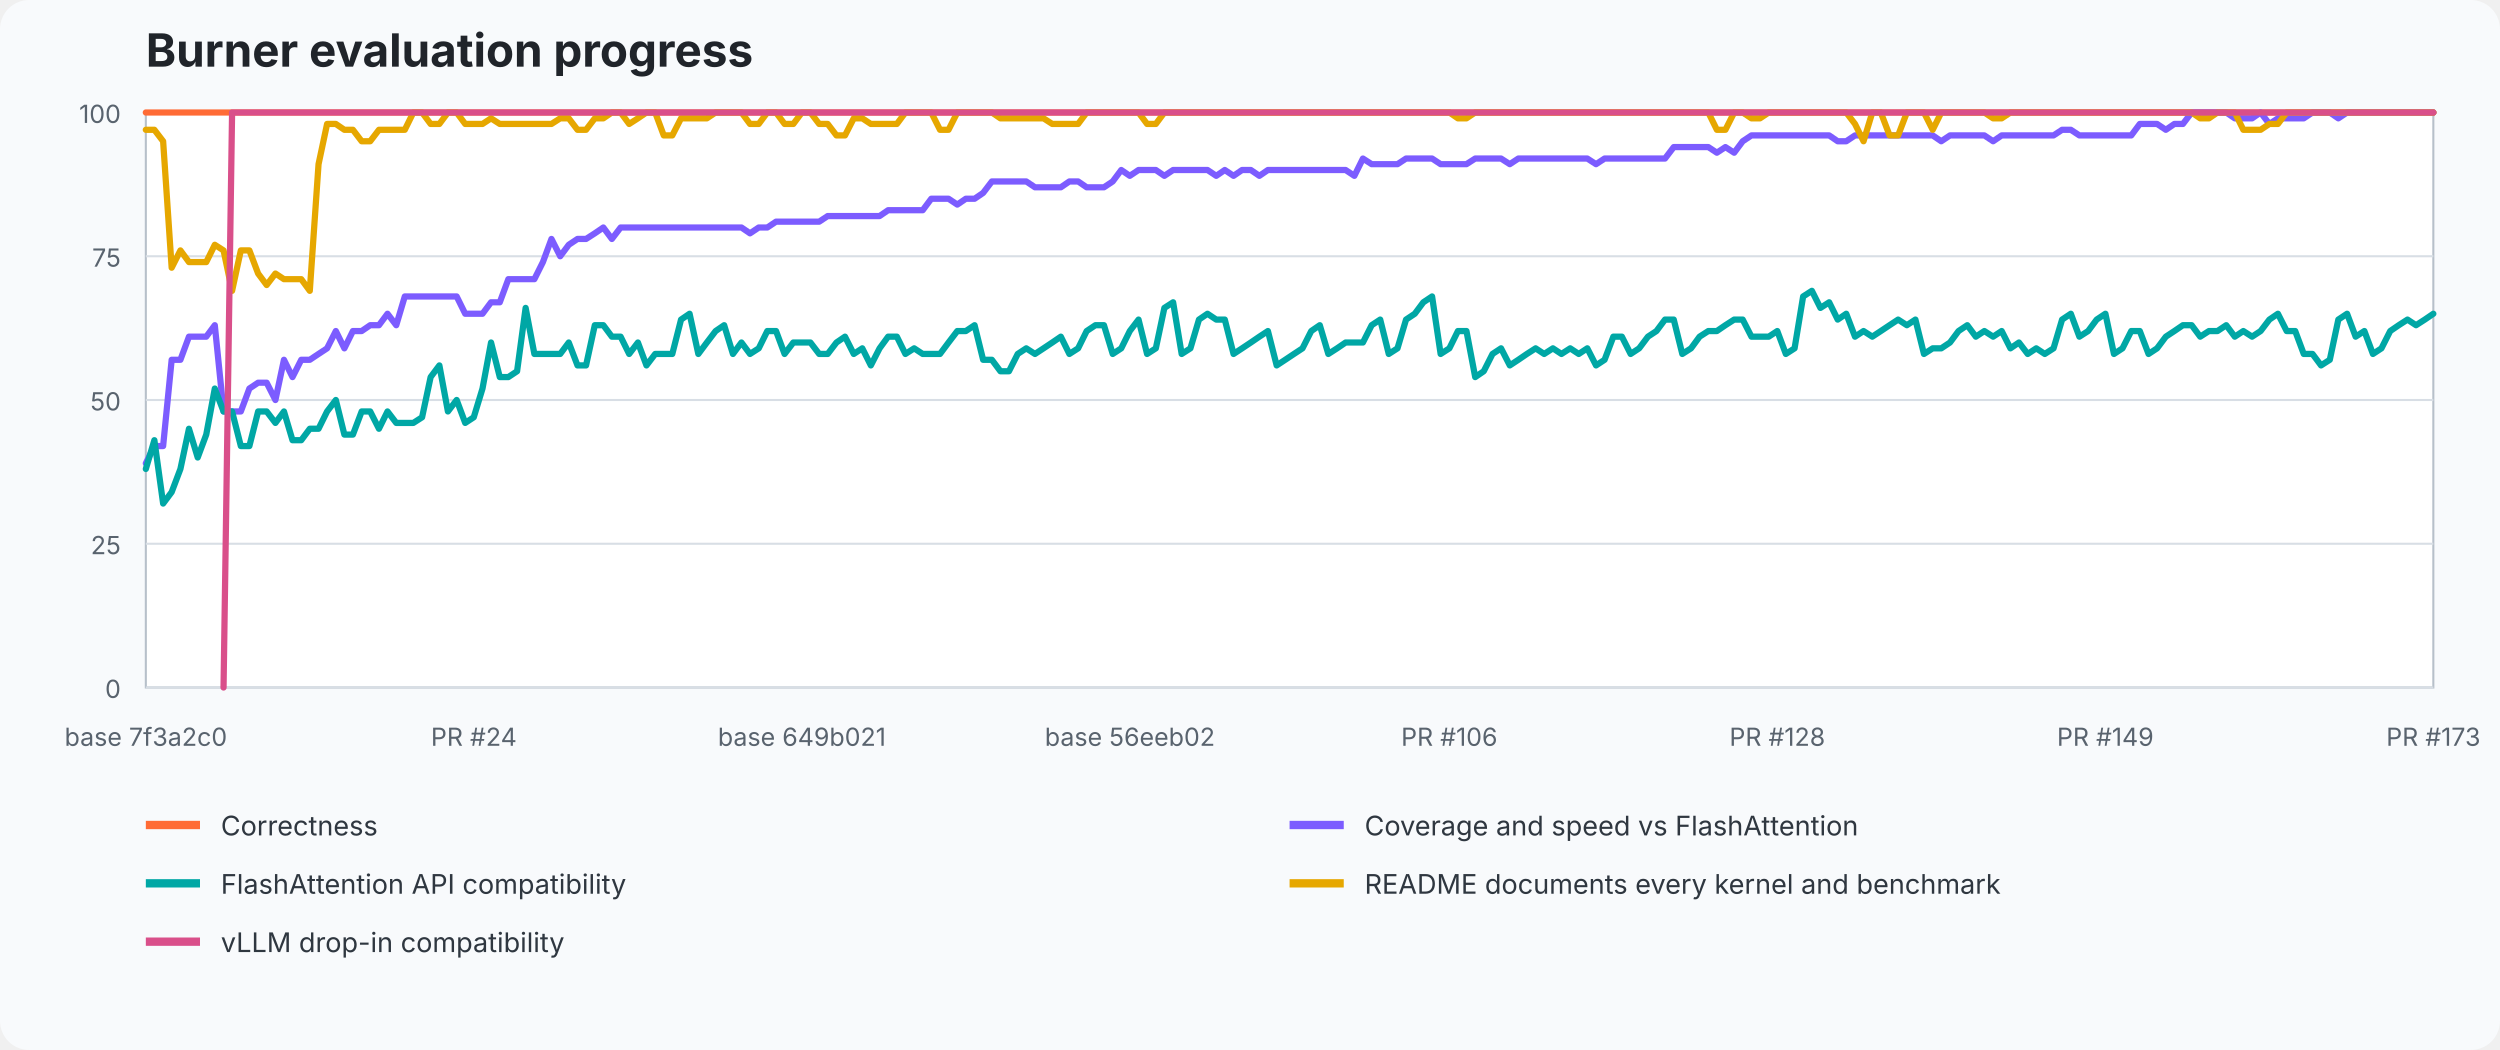
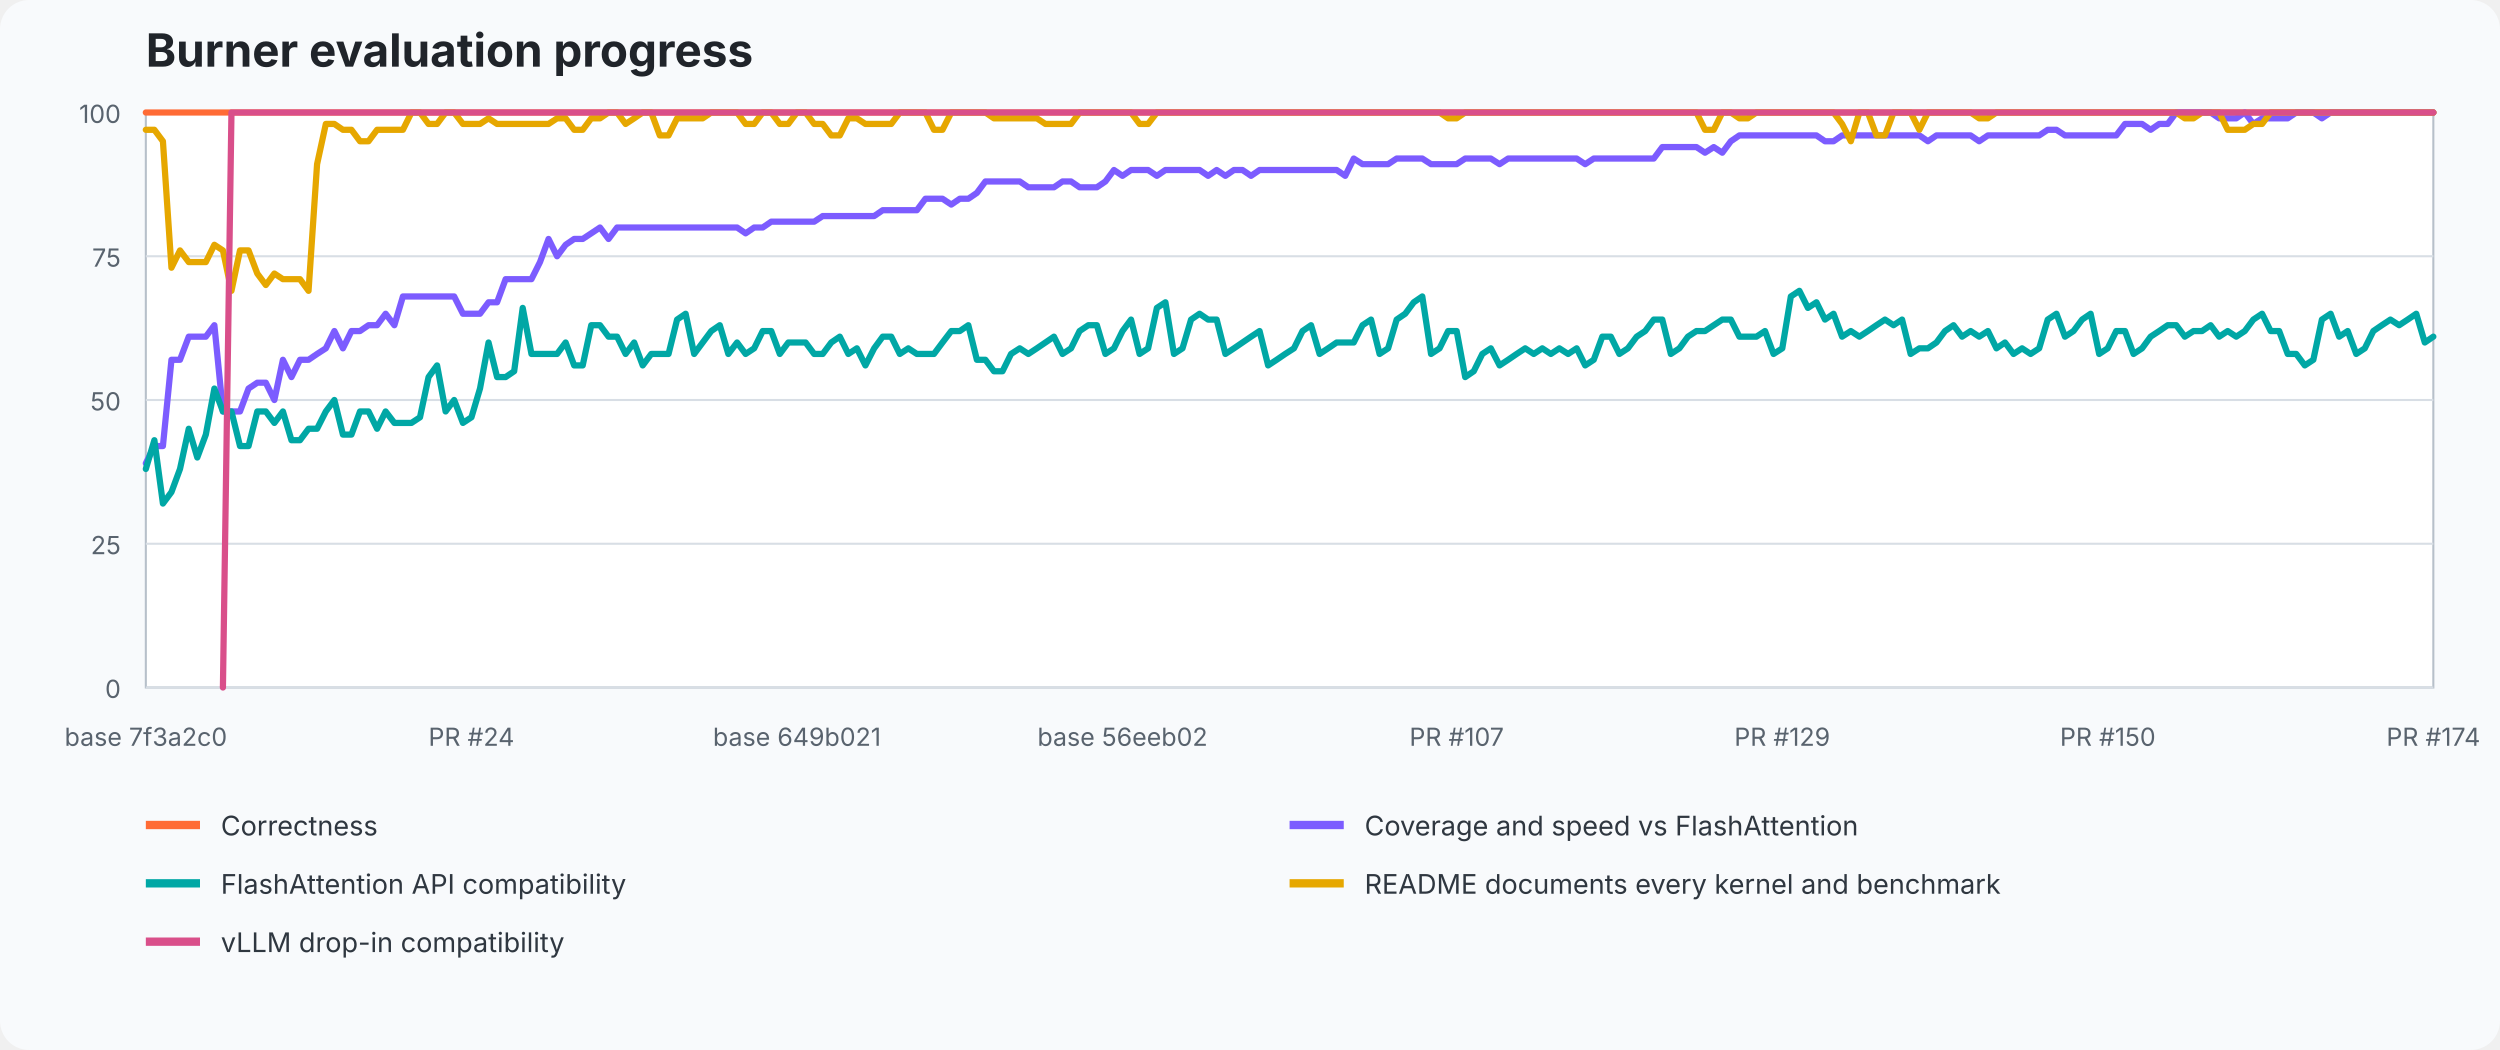
<svg xmlns="http://www.w3.org/2000/svg" width="1200" height="504" viewBox="0 0 1200 504" role="img" aria-labelledby="title desc">
  <style>text{font-family:ui-sans-serif,system-ui,-apple-system,BlinkMacSystemFont,"Segoe UI",sans-serif}.title{font-size:22px;font-weight:700;fill:#20242a}.axis{font-size:12px;fill:#59636e}.legend{font-size:13px;fill:#2f3740}.grid{stroke:#d8dee5;stroke-width:1}.plot{fill:#fff;stroke:#b7c0ca}</style>
  <rect width="100%" height="100%" fill="#f8fafc" rx="14" />
  <text x="70" y="32" class="title">Burner evaluation progress</text>
  <rect x="70" y="54" width="1098" height="276" class="plot" />
  <line x1="70" y1="330" x2="1168" y2="330" class="grid" />
  <text x="58" y="335" text-anchor="end" class="axis">0</text>
  <line x1="70" y1="261" x2="1168" y2="261" class="grid" />
  <text x="58" y="266" text-anchor="end" class="axis">25</text>
  <line x1="70" y1="192" x2="1168" y2="192" class="grid" />
  <text x="58" y="197" text-anchor="end" class="axis">50</text>
  <line x1="70" y1="123" x2="1168" y2="123" class="grid" />
  <text x="58" y="128" text-anchor="end" class="axis">75</text>
  <line x1="70" y1="54" x2="1168" y2="54" class="grid" />
  <text x="58" y="59" text-anchor="end" class="axis">100</text>
-   <polyline points="70.0,54.0 74.1,54.0 78.3,54.0 82.4,54.0 86.6,54.0 90.7,54.0 94.9,54.0 99.0,54.0 103.1,54.0 107.3,54.0 111.4,54.0 115.6,54.0 119.7,54.0 123.9,54.0 128.0,54.0 132.2,54.0 136.3,54.0 140.4,54.0 144.6,54.0 148.7,54.0 152.9,54.0 157.0,54.0 161.2,54.0 165.3,54.0 169.4,54.0 173.6,54.0 177.7,54.0 181.9,54.0 186.0,54.0 190.2,54.0 194.3,54.0 198.4,54.0 202.6,54.0 206.7,54.0 210.9,54.0 215.0,54.0 219.2,54.0 223.3,54.0 227.4,54.0 231.6,54.0 235.7,54.0 239.9,54.0 244.0,54.0 248.2,54.0 252.3,54.0 256.5,54.0 260.6,54.0 264.7,54.0 268.9,54.0 273.0,54.0 277.2,54.0 281.3,54.0 285.5,54.0 289.6,54.0 293.7,54.0 297.9,54.0 302.0,54.0 306.2,54.0 310.3,54.0 314.5,54.0 318.6,54.0 322.7,54.0 326.9,54.0 331.0,54.0 335.2,54.0 339.3,54.0 343.5,54.0 347.6,54.0 351.8,54.0 355.9,54.0 360.0,54.0 364.2,54.0 368.3,54.0 372.5,54.0 376.6,54.0 380.8,54.0 384.9,54.0 389.0,54.0 393.2,54.0 397.3,54.0 401.5,54.0 405.6,54.0 409.8,54.0 413.9,54.0 418.0,54.0 422.2,54.0 426.3,54.0 430.5,54.0 434.6,54.0 438.8,54.0 442.9,54.0 447.0,54.0 451.2,54.0 455.3,54.0 459.5,54.0 463.6,54.0 467.8,54.0 471.9,54.0 476.1,54.0 480.2,54.0 484.3,54.0 488.5,54.0 492.6,54.0 496.8,54.0 500.9,54.0 505.1,54.0 509.2,54.0 513.3,54.0 517.5,54.0 521.6,54.0 525.8,54.0 529.9,54.0 534.1,54.0 538.2,54.0 542.3,54.0 546.5,54.0 550.6,54.0 554.8,54.0 558.9,54.0 563.1,54.0 567.2,54.0 571.4,54.0 575.5,54.0 579.6,54.0 583.8,54.0 587.9,54.0 592.1,54.0 596.2,54.0 600.4,54.0 604.5,54.0 608.6,54.0 612.8,54.0 616.9,54.0 621.1,54.0 625.2,54.0 629.4,54.0 633.5,54.0 637.6,54.0 641.8,54.0 645.9,54.0 650.1,54.0 654.2,54.0 658.4,54.0 662.5,54.0 666.6,54.0 670.8,54.0 674.9,54.0 679.1,54.0 683.2,54.0 687.4,54.0 691.5,54.0 695.7,54.0 699.8,54.0 703.9,54.0 708.1,54.0 712.2,54.0 716.4,54.0 720.5,54.0 724.7,54.0 728.8,54.0 732.9,54.0 737.1,54.0 741.2,54.0 745.4,54.0 749.5,54.0 753.7,54.0 757.8,54.0 761.9,54.0 766.1,54.0 770.2,54.0 774.4,54.0 778.5,54.0 782.7,54.0 786.8,54.0 791.0,54.0 795.1,54.0 799.2,54.0 803.4,54.0 807.5,54.0 811.7,54.0 815.8,54.0 820.0,54.0 824.1,54.0 828.2,54.0 832.4,54.0 836.5,54.0 840.7,54.0 844.8,54.0 849.0,54.0 853.1,54.0 857.2,54.0 861.4,54.0 865.5,54.0 869.7,54.0 873.8,54.0 878.0,54.0 882.1,54.0 886.2,54.0 890.4,54.0 894.5,54.0 898.7,54.0 902.8,54.0 907.0,54.0 911.1,54.0 915.3,54.0 919.4,54.0 923.5,54.0 927.7,54.0 931.8,54.0 936.0,54.0 940.1,54.0 944.3,54.0 948.4,54.0 952.5,54.0 956.7,54.0 960.8,54.0 965.0,54.0 969.1,54.0 973.3,54.0 977.4,54.0 981.5,54.0 985.7,54.0 989.8,54.0 994.0,54.0 998.1,54.0 1002.3,54.0 1006.4,54.0 1010.6,54.0 1014.7,54.0 1018.8,54.0 1023.0,54.0 1027.1,54.0 1031.3,54.0 1035.4,54.0 1039.6,54.0 1043.7,54.0 1047.8,54.0 1052.0,54.0 1056.1,54.0 1060.3,54.0 1064.4,54.0 1068.6,54.0 1072.7,54.0 1076.8,54.0 1081.0,54.0 1085.1,54.0 1089.3,54.0 1093.4,54.0 1097.6,54.0 1101.7,54.0 1105.8,54.0 1110.0,54.0 1114.1,54.0 1118.3,54.0 1122.4,54.0 1126.6,54.0 1130.7,54.0 1134.9,54.0 1139.0,54.0 1143.1,54.0 1147.3,54.0 1151.4,54.0 1155.6,54.0 1159.7,54.0 1163.9,54.0 1168.0,54.0" fill="none" stroke="#ff6b35" stroke-width="3" stroke-linejoin="round" stroke-linecap="round" />
-   <polyline points="70.0,222.4 74.1,214.1 78.3,214.1 82.4,172.7 86.6,172.7 90.7,161.6 94.9,161.6 99.0,161.6 103.1,156.1 107.3,197.5 111.4,197.5 115.6,197.5 119.7,186.5 123.9,183.7 128.0,183.7 132.2,192.0 136.3,172.7 140.4,181.0 144.6,172.7 148.7,172.7 152.9,169.9 157.0,167.2 161.2,158.9 165.3,167.2 169.4,158.9 173.6,158.9 177.7,156.1 181.9,156.1 186.0,150.6 190.2,156.1 194.3,142.3 198.4,142.3 202.6,142.3 206.7,142.3 210.9,142.3 215.0,142.3 219.2,142.3 223.3,150.6 227.4,150.6 231.6,150.6 235.7,145.1 239.9,145.1 244.0,134.0 248.2,134.0 252.3,134.0 256.5,134.0 260.6,125.8 264.7,114.7 268.9,123.0 273.0,117.5 277.2,114.7 281.3,114.7 285.5,112.0 289.6,109.2 293.7,114.7 297.9,109.2 302.0,109.2 306.2,109.2 310.3,109.2 314.5,109.2 318.6,109.2 322.7,109.2 326.9,109.2 331.0,109.2 335.2,109.2 339.3,109.2 343.5,109.2 347.6,109.2 351.8,109.2 355.9,109.2 360.0,112.0 364.2,109.2 368.3,109.2 372.5,106.4 376.6,106.4 380.8,106.4 384.9,106.4 389.0,106.4 393.2,106.4 397.3,103.7 401.5,103.7 405.6,103.7 409.8,103.7 413.9,103.7 418.0,103.7 422.2,103.7 426.3,100.9 430.5,100.9 434.6,100.9 438.8,100.9 442.9,100.9 447.0,95.4 451.2,95.4 455.3,95.4 459.5,98.2 463.6,95.4 467.8,95.4 471.9,92.6 476.1,87.1 480.2,87.1 484.3,87.1 488.5,87.1 492.6,87.1 496.8,89.9 500.9,89.9 505.1,89.9 509.2,89.9 513.3,87.1 517.5,87.1 521.6,89.9 525.8,89.9 529.9,89.9 534.1,87.1 538.2,81.6 542.3,84.4 546.5,81.6 550.6,81.6 554.8,81.6 558.9,84.4 563.1,81.6 567.2,81.6 571.4,81.6 575.5,81.6 579.6,81.6 583.8,84.4 587.9,81.6 592.1,84.4 596.2,81.6 600.4,81.6 604.5,84.4 608.6,81.6 612.8,81.6 616.9,81.6 621.1,81.6 625.2,81.6 629.4,81.6 633.5,81.6 637.6,81.6 641.8,81.6 645.9,81.6 650.1,84.4 654.2,76.1 658.4,78.8 662.5,78.8 666.6,78.8 670.8,78.8 674.9,76.1 679.1,76.1 683.2,76.1 687.4,76.1 691.5,78.8 695.7,78.8 699.8,78.8 703.9,78.8 708.1,76.1 712.2,76.1 716.4,76.1 720.5,76.1 724.7,78.8 728.8,76.1 732.9,76.1 737.1,76.1 741.2,76.1 745.4,76.1 749.5,76.1 753.7,76.1 757.8,76.1 761.9,76.1 766.1,78.8 770.2,76.1 774.4,76.1 778.5,76.1 782.7,76.1 786.8,76.1 791.0,76.1 795.1,76.1 799.2,76.1 803.4,70.6 807.5,70.6 811.7,70.6 815.8,70.6 820.0,70.6 824.1,73.3 828.2,70.6 832.4,73.3 836.5,67.8 840.7,65.0 844.8,65.0 849.0,65.0 853.1,65.0 857.2,65.0 861.4,65.0 865.5,65.0 869.7,65.0 873.8,65.0 878.0,65.0 882.1,67.8 886.2,67.8 890.4,65.0 894.5,65.0 898.7,65.0 902.8,65.0 907.0,65.0 911.1,65.0 915.3,65.0 919.4,65.0 923.5,65.0 927.7,65.0 931.8,67.8 936.0,65.0 940.1,65.0 944.3,65.0 948.4,65.0 952.5,65.0 956.7,67.8 960.8,65.0 965.0,65.0 969.1,65.0 973.3,65.0 977.4,65.0 981.5,65.0 985.7,65.0 989.8,62.3 994.0,62.3 998.1,65.0 1002.3,65.0 1006.4,65.0 1010.6,65.0 1014.7,65.0 1018.8,65.0 1023.0,65.0 1027.1,59.5 1031.3,59.5 1035.4,59.5 1039.6,62.3 1043.7,59.5 1047.8,59.5 1052.0,54.0 1056.1,54.0 1060.3,54.0 1064.4,54.0 1068.6,54.0 1072.7,56.8 1076.8,56.8 1081.0,56.8 1085.1,54.0 1089.3,59.5 1093.4,56.8 1097.6,56.8 1101.7,56.8 1105.8,56.8 1110.0,54.0 1114.1,54.0 1118.3,54.0 1122.4,56.8 1126.6,54.0 1130.7,54.0 1134.9,54.0 1139.0,54.0 1143.1,54.0 1147.3,54.0 1151.4,54.0 1155.6,54.0 1159.7,54.0 1163.9,54.0 1168.0,54.0" fill="none" stroke="#7c5cff" stroke-width="3" stroke-linejoin="round" stroke-linecap="round" />
-   <polyline points="70.0,225.1 74.1,211.3 78.3,241.7 82.4,236.2 86.6,225.1 90.7,205.8 94.9,219.6 99.0,208.6 103.1,186.5 107.3,197.5 111.4,197.5 115.6,214.1 119.7,214.1 123.9,197.5 128.0,197.5 132.2,203.0 136.3,197.5 140.4,211.3 144.6,211.3 148.7,205.8 152.9,205.8 157.0,197.5 161.2,192.0 165.3,208.6 169.4,208.6 173.6,197.5 177.7,197.5 181.9,205.8 186.0,197.5 190.2,203.0 194.3,203.0 198.4,203.0 202.6,200.3 206.7,181.0 210.9,175.4 215.0,197.5 219.2,192.0 223.3,203.0 227.4,200.3 231.6,186.5 235.7,164.4 239.9,181.0 244.0,181.0 248.2,178.2 252.3,147.8 256.5,169.9 260.6,169.9 264.7,169.9 268.9,169.9 273.0,164.4 277.2,175.4 281.3,175.4 285.5,156.1 289.6,156.1 293.7,161.6 297.9,161.6 302.0,169.9 306.2,164.4 310.3,175.4 314.5,169.9 318.6,169.9 322.7,169.9 326.9,153.4 331.0,150.6 335.2,169.9 339.3,164.4 343.5,158.9 347.6,156.1 351.8,169.9 355.9,164.4 360.0,169.9 364.2,167.2 368.3,158.9 372.5,158.9 376.6,169.9 380.8,164.4 384.9,164.4 389.0,164.4 393.2,169.9 397.3,169.9 401.5,164.4 405.6,161.6 409.8,169.9 413.9,167.2 418.0,175.4 422.2,167.2 426.3,161.6 430.5,161.6 434.6,169.9 438.8,167.2 442.9,169.9 447.0,169.9 451.2,169.9 455.3,164.4 459.5,158.9 463.6,158.9 467.8,156.1 471.9,172.7 476.1,172.7 480.2,178.2 484.3,178.2 488.5,169.9 492.6,167.2 496.8,169.9 500.9,167.2 505.1,164.4 509.2,161.6 513.3,169.9 517.5,167.2 521.6,158.9 525.8,156.1 529.9,156.1 534.1,169.9 538.2,167.2 542.3,158.9 546.5,153.4 550.6,169.9 554.8,167.2 558.9,147.8 563.1,145.1 567.2,169.9 571.4,167.2 575.5,153.4 579.6,150.6 583.8,153.4 587.9,153.4 592.1,169.9 596.2,167.2 600.4,164.4 604.5,161.6 608.6,158.9 612.8,175.4 616.9,172.7 621.1,169.9 625.2,167.2 629.4,158.9 633.5,156.1 637.6,169.9 641.8,167.2 645.9,164.4 650.1,164.4 654.2,164.4 658.4,156.1 662.5,153.4 666.6,169.9 670.8,167.2 674.9,153.4 679.1,150.6 683.2,145.1 687.4,142.3 691.5,169.9 695.7,167.2 699.8,158.9 703.9,158.9 708.1,181.0 712.2,178.2 716.4,169.9 720.5,167.2 724.7,175.4 728.8,172.7 732.9,169.9 737.1,167.2 741.2,169.9 745.4,167.2 749.5,169.9 753.7,167.2 757.8,169.9 761.9,167.2 766.1,175.4 770.2,172.7 774.4,161.6 778.5,161.6 782.7,169.9 786.8,167.2 791.0,161.6 795.1,158.9 799.2,153.4 803.4,153.4 807.5,169.9 811.7,167.2 815.8,161.6 820.0,158.9 824.1,158.9 828.2,156.1 832.4,153.4 836.5,153.4 840.7,161.6 844.8,161.6 849.0,161.6 853.1,158.9 857.2,169.9 861.4,167.2 865.5,142.3 869.7,139.6 873.8,147.8 878.0,145.1 882.1,153.4 886.2,150.6 890.4,161.6 894.5,158.9 898.7,161.6 902.8,158.9 907.0,156.1 911.1,153.4 915.3,156.1 919.4,153.4 923.5,169.9 927.7,167.2 931.8,167.2 936.0,164.4 940.1,158.9 944.3,156.1 948.4,161.6 952.5,158.9 956.7,161.6 960.8,158.9 965.0,167.2 969.1,164.4 973.3,169.9 977.4,167.2 981.5,169.9 985.7,167.2 989.8,153.4 994.0,150.6 998.1,161.6 1002.3,158.9 1006.4,153.4 1010.6,150.6 1014.7,169.9 1018.8,167.2 1023.0,158.9 1027.1,158.9 1031.3,169.9 1035.4,167.2 1039.6,161.6 1043.7,158.9 1047.8,156.1 1052.0,156.1 1056.1,161.6 1060.3,158.9 1064.4,158.9 1068.6,156.1 1072.7,161.6 1076.8,158.9 1081.0,161.6 1085.1,158.9 1089.3,153.4 1093.4,150.6 1097.6,158.9 1101.7,158.9 1105.8,169.9 1110.0,169.9 1114.1,175.4 1118.3,172.7 1122.4,153.4 1126.6,150.6 1130.7,161.6 1134.9,158.9 1139.0,169.9 1143.1,167.2 1147.3,158.9 1151.4,156.1 1155.6,153.4 1159.7,156.1 1163.9,153.4 1168.0,150.6" fill="none" stroke="#00a7a5" stroke-width="3" stroke-linejoin="round" stroke-linecap="round" />
-   <polyline points="70.0,62.3 74.1,62.3 78.3,67.8 82.4,128.5 86.6,120.2 90.7,125.8 94.9,125.8 99.0,125.8 103.1,117.5 107.3,120.2 111.4,139.6 115.6,120.2 119.7,120.2 123.9,131.3 128.0,136.8 132.2,131.3 136.3,134.0 140.4,134.0 144.6,134.0 148.7,139.6 152.9,78.8 157.0,59.5 161.2,59.5 165.3,62.3 169.4,62.3 173.6,67.8 177.7,67.8 181.9,62.3 186.0,62.3 190.2,62.3 194.3,62.3 198.4,54.0 202.6,54.0 206.7,59.5 210.9,59.5 215.0,54.0 219.2,54.0 223.3,59.5 227.4,59.5 231.6,59.5 235.7,56.8 239.9,59.5 244.0,59.5 248.2,59.5 252.3,59.5 256.5,59.5 260.6,59.5 264.7,59.5 268.9,56.8 273.0,56.8 277.2,62.3 281.3,62.3 285.5,56.8 289.6,56.8 293.7,54.0 297.9,54.0 302.0,59.5 306.2,56.8 310.3,54.0 314.5,54.0 318.6,65.0 322.7,65.0 326.9,56.8 331.0,56.8 335.2,56.8 339.3,56.8 343.5,54.0 347.6,54.0 351.8,54.0 355.9,54.0 360.0,59.5 364.2,59.5 368.3,54.0 372.5,54.0 376.6,59.5 380.8,59.5 384.9,54.0 389.0,54.0 393.2,59.5 397.3,59.5 401.5,65.0 405.6,65.0 409.8,56.8 413.9,56.8 418.0,59.5 422.2,59.5 426.3,59.5 430.5,59.5 434.6,54.0 438.8,54.0 442.9,54.0 447.0,54.0 451.2,62.3 455.3,62.3 459.5,54.0 463.6,54.0 467.8,54.0 471.9,54.0 476.1,54.0 480.2,56.8 484.3,56.8 488.5,56.8 492.6,56.8 496.8,56.8 500.9,56.8 505.1,59.5 509.2,59.5 513.3,59.5 517.5,59.5 521.6,54.0 525.8,54.0 529.9,54.0 534.1,54.0 538.2,54.0 542.3,54.0 546.5,54.0 550.6,59.5 554.8,59.5 558.9,54.0 563.1,54.0 567.2,54.0 571.4,54.0 575.5,54.0 579.6,54.0 583.8,54.0 587.9,54.0 592.1,54.0 596.2,54.0 600.4,54.0 604.5,54.0 608.6,54.0 612.8,54.0 616.9,54.0 621.1,54.0 625.2,54.0 629.4,54.0 633.5,54.0 637.6,54.0 641.8,54.0 645.9,54.0 650.1,54.0 654.2,54.0 658.4,54.0 662.5,54.0 666.6,54.0 670.8,54.0 674.9,54.0 679.1,54.0 683.2,54.0 687.4,54.0 691.5,54.0 695.7,54.0 699.8,56.8 703.9,56.8 708.1,54.0 712.2,54.0 716.4,54.0 720.5,54.0 724.7,54.0 728.8,54.0 732.9,54.0 737.1,54.0 741.2,54.0 745.4,54.0 749.5,54.0 753.7,54.0 757.8,54.0 761.9,54.0 766.1,54.0 770.2,54.0 774.4,54.0 778.5,54.0 782.7,54.0 786.8,54.0 791.0,54.0 795.1,54.0 799.2,54.0 803.4,54.0 807.5,54.0 811.7,54.0 815.8,54.0 820.0,54.0 824.1,62.3 828.2,62.3 832.4,54.0 836.5,54.0 840.7,56.8 844.8,56.8 849.0,54.0 853.1,54.0 857.2,54.0 861.4,54.0 865.5,54.0 869.7,54.0 873.8,54.0 878.0,54.0 882.1,54.0 886.2,54.0 890.4,59.5 894.5,67.8 898.7,54.0 902.8,54.0 907.0,65.0 911.1,65.0 915.3,54.0 919.4,54.0 923.5,54.0 927.7,62.3 931.8,54.0 936.0,54.0 940.1,54.0 944.3,54.0 948.4,54.0 952.5,54.0 956.7,56.8 960.8,56.8 965.0,54.0 969.1,54.0 973.3,54.0 977.4,54.0 981.5,54.0 985.7,54.0 989.8,54.0 994.0,54.0 998.1,54.0 1002.3,54.0 1006.4,54.0 1010.6,54.0 1014.7,54.0 1018.8,54.0 1023.0,54.0 1027.1,54.0 1031.3,54.0 1035.4,54.0 1039.6,54.0 1043.7,54.0 1047.8,54.0 1052.0,54.0 1056.1,56.8 1060.3,56.8 1064.4,54.0 1068.6,54.0 1072.7,54.0 1076.8,62.3 1081.0,62.3 1085.1,62.3 1089.3,59.5 1093.4,59.5 1097.6,54.0 1101.7,54.0 1105.8,54.0 1110.0,54.0 1114.1,54.0 1118.3,54.0 1122.4,54.0 1126.6,54.0 1130.7,54.0 1134.9,54.0 1139.0,54.0 1143.1,54.0 1147.3,54.0 1151.4,54.0 1155.6,54.0 1159.7,54.0 1163.9,54.0 1168.0,54.0" fill="none" stroke="#e6a700" stroke-width="3" stroke-linejoin="round" stroke-linecap="round" />
-   <polyline points="107.3,330.0 111.4,54.0 115.6,54.0 119.7,54.0 123.9,54.0 128.0,54.0 132.2,54.0 136.3,54.0 140.4,54.0 144.6,54.0 148.7,54.0 152.9,54.0 157.0,54.0 161.2,54.0 165.3,54.0 169.4,54.0 173.6,54.0 177.7,54.0 181.9,54.0 186.0,54.0 190.2,54.0 194.3,54.0 198.4,54.0 202.6,54.0 206.7,54.0 210.9,54.0 215.0,54.0 219.2,54.0 223.3,54.0 227.4,54.0 231.6,54.0 235.7,54.0 239.9,54.0 244.0,54.0 248.2,54.0 252.3,54.0 256.5,54.0 260.6,54.0 264.7,54.0 268.9,54.0 273.0,54.0 277.2,54.0 281.3,54.0 285.5,54.0 289.6,54.0 293.7,54.0 297.9,54.0 302.0,54.0 306.2,54.0 310.3,54.0 314.5,54.0 318.6,54.0 322.7,54.0 326.9,54.0 331.0,54.0 335.2,54.0 339.3,54.0 343.5,54.0 347.6,54.0 351.8,54.0 355.9,54.0 360.0,54.0 364.2,54.0 368.3,54.0 372.5,54.0 376.6,54.0 380.8,54.0 384.9,54.0 389.0,54.0 393.2,54.0 397.3,54.0 401.5,54.0 405.6,54.0 409.8,54.0 413.9,54.0 418.0,54.0 422.2,54.0 426.3,54.0 430.5,54.0 434.6,54.0 438.8,54.0 442.9,54.0 447.0,54.0 451.2,54.0 455.3,54.0 459.5,54.0 463.6,54.0 467.8,54.0 471.9,54.0 476.1,54.0 480.2,54.0 484.3,54.0 488.5,54.0 492.6,54.0 496.8,54.0 500.9,54.0 505.1,54.0 509.2,54.0 513.3,54.0 517.5,54.0 521.6,54.0 525.8,54.0 529.9,54.0 534.1,54.0 538.2,54.0 542.3,54.0 546.5,54.0 550.6,54.0 554.8,54.0 558.9,54.0 563.1,54.0 567.2,54.0 571.4,54.0 575.5,54.0 579.6,54.0 583.8,54.0 587.9,54.0 592.1,54.0 596.2,54.0 600.4,54.0 604.5,54.0 608.6,54.0 612.8,54.0 616.9,54.0 621.1,54.0 625.2,54.0 629.4,54.0 633.5,54.0 637.6,54.0 641.8,54.0 645.9,54.0 650.1,54.0 654.2,54.0 658.4,54.0 662.5,54.0 666.6,54.0 670.8,54.0 674.9,54.0 679.1,54.0 683.2,54.0 687.4,54.0 691.5,54.0 695.7,54.0 699.8,54.0 703.9,54.0 708.1,54.0 712.2,54.0 716.4,54.0 720.5,54.0 724.7,54.0 728.8,54.0 732.9,54.0 737.1,54.0 741.2,54.0 745.4,54.0 749.5,54.0 753.7,54.0 757.8,54.0 761.9,54.0 766.1,54.0 770.2,54.0 774.4,54.0 778.5,54.0 782.7,54.0 786.8,54.0 791.0,54.0 795.1,54.0 799.2,54.0 803.4,54.0 807.5,54.0 811.7,54.0 815.8,54.0 820.0,54.0 824.1,54.0 828.2,54.0 832.4,54.0 836.5,54.0 840.7,54.0 844.8,54.0 849.0,54.0 853.1,54.0 857.2,54.0 861.4,54.0 865.5,54.0 869.7,54.0 873.8,54.0 878.0,54.0 882.1,54.0 886.2,54.0 890.4,54.0 894.5,54.0 898.7,54.0 902.8,54.0 907.0,54.0 911.1,54.0 915.3,54.0 919.4,54.0 923.5,54.0 927.7,54.0 931.8,54.0 936.0,54.0 940.1,54.0 944.3,54.0 948.4,54.0 952.5,54.0 956.7,54.0 960.8,54.0 965.0,54.0 969.1,54.0 973.3,54.0 977.4,54.0 981.5,54.0 985.7,54.0 989.8,54.0 994.0,54.0 998.1,54.0 1002.3,54.0 1006.4,54.0 1010.6,54.0 1014.7,54.0 1018.8,54.0 1023.0,54.0 1027.1,54.0 1031.3,54.0 1035.4,54.0 1039.6,54.0 1043.7,54.0 1047.8,54.0 1052.0,54.0 1056.1,54.0 1060.3,54.0 1064.4,54.0 1068.6,54.0 1072.7,54.0 1076.8,54.0 1081.0,54.0 1085.1,54.0 1089.3,54.0 1093.4,54.0 1097.6,54.0 1101.7,54.0 1105.8,54.0 1110.0,54.0 1114.1,54.0 1118.3,54.0 1122.4,54.0 1126.6,54.0 1130.7,54.0 1134.9,54.0 1139.0,54.0 1143.1,54.0 1147.3,54.0 1151.4,54.0 1155.6,54.0 1159.7,54.0 1163.9,54.0 1168.0,54.0" fill="none" stroke="#d94f8a" stroke-width="3" stroke-linejoin="round" stroke-linecap="round" />
+   <polyline points="70.0,54.0 74.1,54.0 78.2,54.0 82.3,54.0 86.4,54.0 90.6,54.0 94.7,54.0 98.8,54.0 102.9,54.0 107.0,54.0 111.1,54.0 115.2,54.0 119.3,54.0 123.5,54.0 127.6,54.0 131.7,54.0 135.8,54.0 139.9,54.0 144.0,54.0 148.1,54.0 152.2,54.0 156.4,54.0 160.5,54.0 164.6,54.0 168.7,54.0 172.8,54.0 176.9,54.0 181.0,54.0 185.1,54.0 189.3,54.0 193.4,54.0 197.5,54.0 201.6,54.0 205.7,54.0 209.8,54.0 213.9,54.0 218.0,54.0 222.2,54.0 226.3,54.0 230.4,54.0 234.5,54.0 238.6,54.0 242.7,54.0 246.8,54.0 250.9,54.0 255.1,54.0 259.2,54.0 263.3,54.0 267.4,54.0 271.5,54.0 275.6,54.0 279.7,54.0 283.8,54.0 288.0,54.0 292.1,54.0 296.2,54.0 300.3,54.0 304.4,54.0 308.5,54.0 312.6,54.0 316.7,54.0 320.9,54.0 325.0,54.0 329.1,54.0 333.2,54.0 337.3,54.0 341.4,54.0 345.5,54.0 349.6,54.0 353.8,54.0 357.9,54.0 362.0,54.0 366.1,54.0 370.2,54.0 374.3,54.0 378.4,54.0 382.5,54.0 386.7,54.0 390.8,54.0 394.9,54.0 399.0,54.0 403.1,54.0 407.2,54.0 411.3,54.0 415.4,54.0 419.6,54.0 423.7,54.0 427.8,54.0 431.9,54.0 436.0,54.0 440.1,54.0 444.2,54.0 448.3,54.0 452.4,54.0 456.6,54.0 460.7,54.0 464.8,54.0 468.9,54.0 473.0,54.0 477.1,54.0 481.2,54.0 485.3,54.0 489.5,54.0 493.6,54.0 497.7,54.0 501.8,54.0 505.9,54.0 510.0,54.0 514.1,54.0 518.2,54.0 522.4,54.0 526.5,54.0 530.6,54.0 534.7,54.0 538.8,54.0 542.9,54.0 547.0,54.0 551.1,54.0 555.3,54.0 559.4,54.0 563.5,54.0 567.6,54.0 571.7,54.0 575.8,54.0 579.9,54.0 584.0,54.0 588.2,54.0 592.3,54.0 596.4,54.0 600.5,54.0 604.6,54.0 608.7,54.0 612.8,54.0 616.9,54.0 621.1,54.0 625.2,54.0 629.3,54.0 633.4,54.0 637.5,54.0 641.6,54.0 645.7,54.0 649.8,54.0 654.0,54.0 658.1,54.0 662.2,54.0 666.3,54.0 670.4,54.0 674.5,54.0 678.6,54.0 682.7,54.0 686.9,54.0 691.0,54.0 695.1,54.0 699.2,54.0 703.3,54.0 707.4,54.0 711.5,54.0 715.6,54.0 719.8,54.0 723.9,54.0 728.0,54.0 732.1,54.0 736.2,54.0 740.3,54.0 744.4,54.0 748.5,54.0 752.7,54.0 756.8,54.0 760.9,54.0 765.0,54.0 769.1,54.0 773.2,54.0 777.3,54.0 781.4,54.0 785.6,54.0 789.7,54.0 793.8,54.0 797.9,54.0 802.0,54.0 806.1,54.0 810.2,54.0 814.3,54.0 818.4,54.0 822.6,54.0 826.7,54.0 830.8,54.0 834.9,54.0 839.0,54.0 843.1,54.0 847.2,54.0 851.3,54.0 855.5,54.0 859.6,54.0 863.7,54.0 867.8,54.0 871.9,54.0 876.0,54.0 880.1,54.0 884.2,54.0 888.4,54.0 892.5,54.0 896.6,54.0 900.7,54.0 904.8,54.0 908.9,54.0 913.0,54.0 917.1,54.0 921.3,54.0 925.4,54.0 929.5,54.0 933.6,54.0 937.7,54.0 941.8,54.0 945.9,54.0 950.0,54.0 954.2,54.0 958.3,54.0 962.4,54.0 966.5,54.0 970.6,54.0 974.7,54.0 978.8,54.0 982.9,54.0 987.1,54.0 991.2,54.0 995.3,54.0 999.4,54.0 1003.5,54.0 1007.6,54.0 1011.7,54.0 1015.8,54.0 1020.0,54.0 1024.1,54.0 1028.2,54.0 1032.3,54.0 1036.4,54.0 1040.5,54.0 1044.6,54.0 1048.7,54.0 1052.9,54.0 1057.0,54.0 1061.1,54.0 1065.2,54.0 1069.3,54.0 1073.4,54.0 1077.5,54.0 1081.6,54.0 1085.8,54.0 1089.9,54.0 1094.0,54.0 1098.1,54.0 1102.2,54.0 1106.3,54.0 1110.4,54.0 1114.5,54.0 1118.7,54.0 1122.8,54.0 1126.9,54.0 1131.0,54.0 1135.1,54.0 1139.2,54.0 1143.3,54.0 1147.4,54.0 1151.6,54.0 1155.7,54.0 1159.8,54.0 1163.9,54.0 1168.0,54.0" fill="none" stroke="#ff6b35" stroke-width="3" stroke-linejoin="round" stroke-linecap="round" />
+   <polyline points="70.0,222.4 74.1,214.1 78.2,214.1 82.3,172.7 86.4,172.7 90.6,161.6 94.7,161.6 98.8,161.6 102.9,156.1 107.0,197.5 111.1,197.5 115.2,197.5 119.3,186.5 123.5,183.7 127.6,183.7 131.7,192.0 135.8,172.7 139.9,181.0 144.0,172.7 148.1,172.7 152.2,169.9 156.4,167.2 160.5,158.9 164.6,167.2 168.7,158.9 172.8,158.9 176.9,156.1 181.0,156.1 185.1,150.6 189.3,156.1 193.4,142.3 197.5,142.3 201.6,142.3 205.7,142.3 209.8,142.3 213.9,142.3 218.0,142.3 222.2,150.6 226.3,150.6 230.4,150.6 234.5,145.1 238.6,145.1 242.7,134.0 246.8,134.0 250.9,134.0 255.1,134.0 259.2,125.8 263.3,114.7 267.4,123.0 271.5,117.5 275.6,114.7 279.7,114.7 283.8,112.0 288.0,109.2 292.1,114.7 296.2,109.2 300.3,109.2 304.4,109.2 308.5,109.2 312.6,109.2 316.7,109.2 320.9,109.2 325.0,109.2 329.1,109.2 333.2,109.2 337.3,109.2 341.4,109.2 345.5,109.2 349.6,109.2 353.8,109.2 357.9,112.0 362.0,109.2 366.1,109.2 370.2,106.4 374.3,106.4 378.4,106.4 382.5,106.4 386.7,106.4 390.8,106.4 394.9,103.7 399.0,103.7 403.1,103.7 407.2,103.7 411.3,103.7 415.4,103.7 419.6,103.7 423.7,100.9 427.8,100.9 431.9,100.9 436.0,100.9 440.1,100.9 444.2,95.4 448.3,95.4 452.4,95.4 456.6,98.2 460.7,95.4 464.8,95.4 468.9,92.6 473.0,87.1 477.1,87.1 481.2,87.1 485.3,87.1 489.5,87.1 493.6,89.9 497.7,89.9 501.8,89.9 505.9,89.9 510.0,87.1 514.1,87.1 518.2,89.9 522.4,89.9 526.5,89.9 530.6,87.1 534.7,81.6 538.8,84.4 542.9,81.6 547.0,81.6 551.1,81.6 555.3,84.4 559.4,81.6 563.5,81.6 567.6,81.6 571.7,81.6 575.8,81.6 579.9,84.4 584.0,81.6 588.2,84.4 592.3,81.6 596.4,81.6 600.5,84.4 604.6,81.6 608.7,81.6 612.8,81.6 616.9,81.6 621.1,81.6 625.2,81.6 629.3,81.6 633.4,81.6 637.5,81.6 641.6,81.6 645.7,84.4 649.8,76.1 654.0,78.8 658.1,78.8 662.2,78.8 666.3,78.8 670.4,76.1 674.5,76.1 678.6,76.1 682.7,76.1 686.9,78.8 691.0,78.8 695.1,78.8 699.2,78.8 703.3,76.1 707.4,76.1 711.5,76.1 715.6,76.1 719.8,78.8 723.9,76.1 728.0,76.1 732.1,76.1 736.2,76.1 740.3,76.1 744.4,76.1 748.5,76.1 752.7,76.1 756.8,76.1 760.9,78.8 765.0,76.1 769.1,76.1 773.2,76.1 777.3,76.1 781.4,76.1 785.6,76.1 789.7,76.1 793.8,76.1 797.9,70.6 802.0,70.6 806.1,70.6 810.2,70.6 814.3,70.6 818.4,73.3 822.6,70.6 826.7,73.3 830.8,67.8 834.9,65.0 839.0,65.0 843.1,65.0 847.2,65.0 851.3,65.0 855.5,65.0 859.6,65.0 863.7,65.0 867.8,65.0 871.9,65.0 876.0,67.8 880.1,67.8 884.2,65.0 888.4,65.0 892.5,65.0 896.6,65.0 900.7,65.0 904.8,65.0 908.9,65.0 913.0,65.0 917.1,65.0 921.3,65.0 925.4,67.8 929.5,65.0 933.6,65.0 937.7,65.0 941.8,65.0 945.9,65.0 950.0,67.8 954.2,65.0 958.3,65.0 962.4,65.0 966.5,65.0 970.6,65.0 974.7,65.0 978.8,65.0 982.9,62.3 987.1,62.3 991.2,65.0 995.3,65.0 999.4,65.0 1003.5,65.0 1007.6,65.0 1011.7,65.0 1015.8,65.0 1020.0,59.5 1024.1,59.5 1028.2,59.5 1032.3,62.3 1036.4,59.5 1040.5,59.5 1044.6,54.0 1048.7,54.0 1052.9,54.0 1057.0,54.0 1061.1,54.0 1065.2,56.8 1069.3,56.8 1073.4,56.8 1077.5,54.0 1081.6,59.5 1085.8,56.8 1089.9,56.8 1094.0,56.8 1098.1,56.8 1102.2,54.0 1106.3,54.0 1110.4,54.0 1114.5,56.8 1118.7,54.0 1122.8,54.0 1126.9,54.0 1131.0,54.0 1135.1,54.0 1139.2,54.0 1143.3,54.0 1147.4,54.0 1151.6,54.0 1155.7,54.0 1159.8,54.0 1163.9,54.0 1168.0,54.0" fill="none" stroke="#7c5cff" stroke-width="3" stroke-linejoin="round" stroke-linecap="round" />
+   <polyline points="70.0,225.1 74.1,211.3 78.2,241.7 82.3,236.2 86.4,225.1 90.6,205.8 94.7,219.6 98.8,208.6 102.9,186.5 107.0,197.5 111.1,197.5 115.2,214.1 119.3,214.1 123.5,197.5 127.6,197.5 131.7,203.0 135.8,197.5 139.9,211.3 144.0,211.3 148.1,205.8 152.2,205.8 156.4,197.5 160.5,192.0 164.6,208.6 168.7,208.6 172.8,197.5 176.9,197.5 181.0,205.8 185.1,197.5 189.3,203.0 193.4,203.0 197.5,203.0 201.6,200.3 205.7,181.0 209.8,175.4 213.9,197.5 218.0,192.0 222.2,203.0 226.3,200.3 230.4,186.5 234.5,164.4 238.6,181.0 242.7,181.0 246.8,178.2 250.9,147.8 255.1,169.9 259.2,169.9 263.3,169.9 267.4,169.9 271.5,164.4 275.6,175.4 279.7,175.4 283.8,156.1 288.0,156.1 292.1,161.6 296.2,161.6 300.3,169.9 304.4,164.4 308.5,175.4 312.6,169.9 316.7,169.9 320.9,169.9 325.0,153.4 329.1,150.6 333.2,169.9 337.3,164.4 341.4,158.9 345.5,156.1 349.6,169.9 353.8,164.4 357.9,169.9 362.0,167.2 366.1,158.9 370.2,158.9 374.3,169.9 378.4,164.4 382.5,164.4 386.7,164.4 390.8,169.9 394.9,169.9 399.0,164.4 403.1,161.6 407.2,169.9 411.3,167.2 415.4,175.4 419.6,167.2 423.7,161.6 427.8,161.6 431.9,169.9 436.0,167.2 440.1,169.9 444.2,169.9 448.3,169.9 452.4,164.4 456.6,158.9 460.7,158.9 464.8,156.1 468.9,172.7 473.0,172.7 477.1,178.2 481.2,178.2 485.3,169.9 489.5,167.2 493.6,169.9 497.7,167.2 501.8,164.4 505.9,161.6 510.0,169.9 514.1,167.2 518.2,158.9 522.4,156.1 526.5,156.1 530.6,169.9 534.7,167.2 538.8,158.9 542.9,153.4 547.0,169.9 551.1,167.2 555.3,147.8 559.4,145.1 563.5,169.9 567.6,167.2 571.7,153.4 575.8,150.6 579.9,153.4 584.0,153.4 588.2,169.9 592.3,167.2 596.4,164.4 600.5,161.6 604.6,158.9 608.7,175.4 612.8,172.7 616.9,169.9 621.1,167.2 625.2,158.9 629.3,156.1 633.4,169.9 637.5,167.2 641.6,164.4 645.7,164.4 649.8,164.4 654.0,156.1 658.1,153.4 662.2,169.9 666.3,167.2 670.4,153.4 674.5,150.6 678.6,145.1 682.7,142.3 686.9,169.9 691.0,167.2 695.1,158.9 699.2,158.9 703.3,181.0 707.4,178.2 711.5,169.9 715.6,167.2 719.8,175.4 723.9,172.7 728.0,169.9 732.1,167.2 736.2,169.9 740.3,167.2 744.4,169.9 748.5,167.2 752.7,169.9 756.8,167.2 760.9,175.4 765.0,172.7 769.1,161.6 773.2,161.6 777.3,169.9 781.4,167.2 785.6,161.6 789.7,158.9 793.8,153.4 797.9,153.4 802.0,169.9 806.1,167.2 810.2,161.6 814.3,158.9 818.4,158.9 822.6,156.1 826.7,153.4 830.8,153.4 834.9,161.6 839.0,161.6 843.1,161.6 847.2,158.9 851.3,169.9 855.5,167.2 859.6,142.3 863.7,139.6 867.8,147.8 871.9,145.1 876.0,153.4 880.1,150.6 884.2,161.6 888.4,158.9 892.5,161.6 896.6,158.9 900.7,156.1 904.8,153.4 908.9,156.1 913.0,153.4 917.1,169.9 921.3,167.2 925.4,167.2 929.5,164.4 933.6,158.9 937.7,156.1 941.8,161.6 945.9,158.9 950.0,161.6 954.2,158.9 958.3,167.2 962.4,164.4 966.5,169.9 970.6,167.2 974.7,169.9 978.8,167.2 982.9,153.4 987.1,150.6 991.2,161.6 995.3,158.9 999.4,153.4 1003.5,150.6 1007.6,169.9 1011.7,167.2 1015.8,158.9 1020.0,158.9 1024.1,169.9 1028.2,167.2 1032.3,161.6 1036.4,158.9 1040.5,156.1 1044.6,156.1 1048.7,161.6 1052.9,158.9 1057.0,158.9 1061.1,156.1 1065.2,161.6 1069.3,158.9 1073.4,161.6 1077.5,158.9 1081.6,153.4 1085.8,150.6 1089.9,158.9 1094.0,158.9 1098.1,169.9 1102.2,169.9 1106.3,175.4 1110.4,172.7 1114.5,153.4 1118.7,150.6 1122.8,161.6 1126.9,158.9 1131.0,169.9 1135.1,167.2 1139.2,158.9 1143.3,156.1 1147.4,153.4 1151.6,156.1 1155.7,153.4 1159.8,150.6 1163.9,164.4 1168.0,161.6" fill="none" stroke="#00a7a5" stroke-width="3" stroke-linejoin="round" stroke-linecap="round" />
+   <polyline points="70.0,62.3 74.1,62.3 78.2,67.8 82.3,128.5 86.4,120.2 90.6,125.8 94.7,125.8 98.8,125.8 102.9,117.5 107.0,120.2 111.1,139.6 115.2,120.2 119.3,120.2 123.5,131.3 127.6,136.8 131.7,131.3 135.8,134.0 139.9,134.0 144.0,134.0 148.1,139.6 152.2,78.8 156.4,59.5 160.5,59.5 164.6,62.3 168.7,62.3 172.8,67.8 176.9,67.8 181.0,62.3 185.1,62.3 189.3,62.3 193.4,62.3 197.5,54.0 201.6,54.0 205.7,59.5 209.8,59.5 213.9,54.0 218.0,54.0 222.2,59.5 226.3,59.5 230.4,59.5 234.5,56.8 238.6,59.5 242.7,59.5 246.8,59.5 250.9,59.5 255.1,59.5 259.2,59.5 263.3,59.5 267.4,56.8 271.5,56.8 275.6,62.3 279.7,62.3 283.8,56.8 288.0,56.8 292.1,54.0 296.2,54.0 300.3,59.5 304.4,56.8 308.5,54.0 312.6,54.0 316.7,65.0 320.9,65.0 325.0,56.8 329.1,56.8 333.2,56.8 337.3,56.8 341.4,54.0 345.5,54.0 349.6,54.0 353.8,54.0 357.9,59.5 362.0,59.5 366.1,54.0 370.2,54.0 374.3,59.5 378.4,59.5 382.5,54.0 386.7,54.0 390.8,59.5 394.9,59.5 399.0,65.0 403.1,65.0 407.2,56.8 411.3,56.8 415.4,59.5 419.6,59.5 423.7,59.5 427.8,59.5 431.9,54.0 436.0,54.0 440.1,54.0 444.2,54.0 448.3,62.3 452.4,62.3 456.6,54.0 460.7,54.0 464.8,54.0 468.9,54.0 473.0,54.0 477.1,56.8 481.2,56.8 485.3,56.8 489.5,56.8 493.6,56.8 497.7,56.8 501.8,59.5 505.9,59.5 510.0,59.5 514.1,59.5 518.2,54.0 522.4,54.0 526.5,54.0 530.6,54.0 534.7,54.0 538.8,54.0 542.9,54.0 547.0,59.5 551.1,59.5 555.3,54.0 559.4,54.0 563.5,54.0 567.6,54.0 571.7,54.0 575.8,54.0 579.9,54.0 584.0,54.0 588.2,54.0 592.3,54.0 596.4,54.0 600.5,54.0 604.6,54.0 608.7,54.0 612.8,54.0 616.9,54.0 621.1,54.0 625.2,54.0 629.3,54.0 633.4,54.0 637.5,54.0 641.6,54.0 645.7,54.0 649.8,54.0 654.0,54.0 658.1,54.0 662.2,54.0 666.3,54.0 670.4,54.0 674.5,54.0 678.6,54.0 682.7,54.0 686.9,54.0 691.0,54.0 695.1,56.8 699.2,56.8 703.3,54.0 707.4,54.0 711.5,54.0 715.6,54.0 719.8,54.0 723.9,54.0 728.0,54.0 732.1,54.0 736.2,54.0 740.3,54.0 744.4,54.0 748.5,54.0 752.7,54.0 756.8,54.0 760.9,54.0 765.0,54.0 769.1,54.0 773.2,54.0 777.3,54.0 781.4,54.0 785.6,54.0 789.7,54.0 793.8,54.0 797.9,54.0 802.0,54.0 806.1,54.0 810.2,54.0 814.3,54.0 818.4,62.3 822.6,62.3 826.7,54.0 830.8,54.0 834.9,56.8 839.0,56.8 843.1,54.0 847.2,54.0 851.3,54.0 855.5,54.0 859.6,54.0 863.7,54.0 867.8,54.0 871.9,54.0 876.0,54.0 880.1,54.0 884.2,59.5 888.4,67.8 892.5,54.0 896.6,54.0 900.7,65.0 904.8,65.0 908.9,54.0 913.0,54.0 917.1,54.0 921.3,62.3 925.4,54.0 929.5,54.0 933.6,54.0 937.7,54.0 941.8,54.0 945.9,54.0 950.0,56.8 954.2,56.8 958.3,54.0 962.4,54.0 966.5,54.0 970.6,54.0 974.7,54.0 978.8,54.0 982.9,54.0 987.1,54.0 991.2,54.0 995.3,54.0 999.4,54.0 1003.5,54.0 1007.6,54.0 1011.7,54.0 1015.8,54.0 1020.0,54.0 1024.1,54.0 1028.2,54.0 1032.3,54.0 1036.4,54.0 1040.5,54.0 1044.6,54.0 1048.7,56.8 1052.9,56.8 1057.0,54.0 1061.1,54.0 1065.2,54.0 1069.3,62.3 1073.4,62.3 1077.5,62.3 1081.6,59.5 1085.8,59.5 1089.9,54.0 1094.0,54.0 1098.1,54.0 1102.2,54.0 1106.3,54.0 1110.4,54.0 1114.5,54.0 1118.7,54.0 1122.8,54.0 1126.9,54.0 1131.0,54.0 1135.1,54.0 1139.2,54.0 1143.3,54.0 1147.4,54.0 1151.6,54.0 1155.7,54.0 1159.8,54.0 1163.9,54.0 1168.0,54.0" fill="none" stroke="#e6a700" stroke-width="3" stroke-linejoin="round" stroke-linecap="round" />
+   <polyline points="107.0,330.0 111.1,54.0 115.2,54.0 119.3,54.0 123.5,54.0 127.6,54.0 131.7,54.0 135.8,54.0 139.9,54.0 144.0,54.0 148.1,54.0 152.2,54.0 156.4,54.0 160.5,54.0 164.6,54.0 168.7,54.0 172.8,54.0 176.9,54.0 181.0,54.0 185.1,54.0 189.3,54.0 193.4,54.0 197.5,54.0 201.6,54.0 205.7,54.0 209.8,54.0 213.9,54.0 218.0,54.0 222.2,54.0 226.3,54.0 230.4,54.0 234.5,54.0 238.6,54.0 242.7,54.0 246.8,54.0 250.9,54.0 255.1,54.0 259.2,54.0 263.3,54.0 267.4,54.0 271.5,54.0 275.6,54.0 279.7,54.0 283.8,54.0 288.0,54.0 292.1,54.0 296.2,54.0 300.3,54.0 304.4,54.0 308.5,54.0 312.6,54.0 316.7,54.0 320.9,54.0 325.0,54.0 329.1,54.0 333.2,54.0 337.3,54.0 341.4,54.0 345.5,54.0 349.6,54.0 353.8,54.0 357.9,54.0 362.0,54.0 366.1,54.0 370.2,54.0 374.3,54.0 378.4,54.0 382.5,54.0 386.7,54.0 390.8,54.0 394.9,54.0 399.0,54.0 403.1,54.0 407.2,54.0 411.3,54.0 415.4,54.0 419.6,54.0 423.7,54.0 427.8,54.0 431.9,54.0 436.0,54.0 440.1,54.0 444.2,54.0 448.3,54.0 452.4,54.0 456.6,54.0 460.7,54.0 464.8,54.0 468.9,54.0 473.0,54.0 477.1,54.0 481.2,54.0 485.3,54.0 489.5,54.0 493.6,54.0 497.7,54.0 501.8,54.0 505.9,54.0 510.0,54.0 514.1,54.0 518.2,54.0 522.4,54.0 526.5,54.0 530.6,54.0 534.7,54.0 538.8,54.0 542.9,54.0 547.0,54.0 551.1,54.0 555.3,54.0 559.4,54.0 563.5,54.0 567.6,54.0 571.7,54.0 575.8,54.0 579.9,54.0 584.0,54.0 588.2,54.0 592.3,54.0 596.4,54.0 600.5,54.0 604.6,54.0 608.7,54.0 612.8,54.0 616.9,54.0 621.1,54.0 625.2,54.0 629.3,54.0 633.4,54.0 637.5,54.0 641.6,54.0 645.7,54.0 649.8,54.0 654.0,54.0 658.1,54.0 662.2,54.0 666.3,54.0 670.4,54.0 674.5,54.0 678.6,54.0 682.7,54.0 686.9,54.0 691.0,54.0 695.1,54.0 699.2,54.0 703.3,54.0 707.4,54.0 711.5,54.0 715.6,54.0 719.8,54.0 723.9,54.0 728.0,54.0 732.1,54.0 736.2,54.0 740.3,54.0 744.4,54.0 748.5,54.0 752.7,54.0 756.8,54.0 760.9,54.0 765.0,54.0 769.1,54.0 773.2,54.0 777.3,54.0 781.4,54.0 785.6,54.0 789.7,54.0 793.8,54.0 797.9,54.0 802.0,54.0 806.1,54.0 810.2,54.0 814.3,54.0 818.4,54.0 822.6,54.0 826.7,54.0 830.8,54.0 834.9,54.0 839.0,54.0 843.1,54.0 847.2,54.0 851.3,54.0 855.5,54.0 859.6,54.0 863.7,54.0 867.8,54.0 871.9,54.0 876.0,54.0 880.1,54.0 884.2,54.0 888.4,54.0 892.5,54.0 896.6,54.0 900.7,54.0 904.8,54.0 908.9,54.0 913.0,54.0 917.1,54.0 921.3,54.0 925.4,54.0 929.5,54.0 933.6,54.0 937.7,54.0 941.8,54.0 945.9,54.0 950.0,54.0 954.2,54.0 958.3,54.0 962.4,54.0 966.5,54.0 970.6,54.0 974.7,54.0 978.8,54.0 982.9,54.0 987.1,54.0 991.2,54.0 995.3,54.0 999.4,54.0 1003.5,54.0 1007.6,54.0 1011.7,54.0 1015.8,54.0 1020.0,54.0 1024.1,54.0 1028.2,54.0 1032.3,54.0 1036.4,54.0 1040.5,54.0 1044.6,54.0 1048.7,54.0 1052.9,54.0 1057.0,54.0 1061.1,54.0 1065.2,54.0 1069.3,54.0 1073.4,54.0 1077.5,54.0 1081.6,54.0 1085.8,54.0 1089.9,54.0 1094.0,54.0 1098.1,54.0 1102.2,54.0 1106.3,54.0 1110.4,54.0 1114.5,54.0 1118.7,54.0 1122.8,54.0 1126.9,54.0 1131.0,54.0 1135.1,54.0 1139.2,54.0 1143.3,54.0 1147.4,54.0 1151.6,54.0 1155.7,54.0 1159.8,54.0 1163.9,54.0 1168.0,54.0" fill="none" stroke="#d94f8a" stroke-width="3" stroke-linejoin="round" stroke-linecap="round" />
  <text x="70" y="358" text-anchor="middle" class="axis">base 7f3a2c0</text>
-   <text x="227.449" y="358" text-anchor="middle" class="axis">PR #24</text>
-   <text x="384.898" y="358" text-anchor="middle" class="axis">base 649b021</text>
-   <text x="542.347" y="358" text-anchor="middle" class="axis">base 56eeb02</text>
-   <text x="695.653" y="358" text-anchor="middle" class="axis">PR #106</text>
-   <text x="853.102" y="358" text-anchor="middle" class="axis">PR #128</text>
-   <text x="1010.551" y="358" text-anchor="middle" class="axis">PR #149</text>
-   <text x="1168" y="358" text-anchor="middle" class="axis">PR #173</text>
+   <text x="226.27" y="358" text-anchor="middle" class="axis">PR #24</text>
+   <text x="382.539" y="358" text-anchor="middle" class="axis">base 649b021</text>
+   <text x="538.809" y="358" text-anchor="middle" class="axis">base 56eeb02</text>
+   <text x="699.191" y="358" text-anchor="middle" class="axis">PR #107</text>
+   <text x="855.461" y="358" text-anchor="middle" class="axis">PR #129</text>
+   <text x="1011.73" y="358" text-anchor="middle" class="axis">PR #150</text>
+   <text x="1168" y="358" text-anchor="middle" class="axis">PR #174</text>
  <line x1="70" y1="396" x2="96" y2="396" stroke="#ff6b35" stroke-width="4" />
  <text x="106" y="401" class="legend">Correctness</text>
  <line x1="619" y1="396" x2="645" y2="396" stroke="#7c5cff" stroke-width="4" />
  <text x="655" y="401" class="legend">Coverage and speed vs FlashAttention</text>
  <line x1="70" y1="424" x2="96" y2="424" stroke="#00a7a5" stroke-width="4" />
  <text x="106" y="429" class="legend">FlashAttention API compatibility</text>
  <line x1="619" y1="424" x2="645" y2="424" stroke="#e6a700" stroke-width="4" />
  <text x="655" y="429" class="legend">README documents every kernel and benchmark</text>
  <line x1="70" y1="452" x2="96" y2="452" stroke="#d94f8a" stroke-width="4" />
  <text x="106" y="457" class="legend">vLLM drop-in compatibility</text>
</svg>
